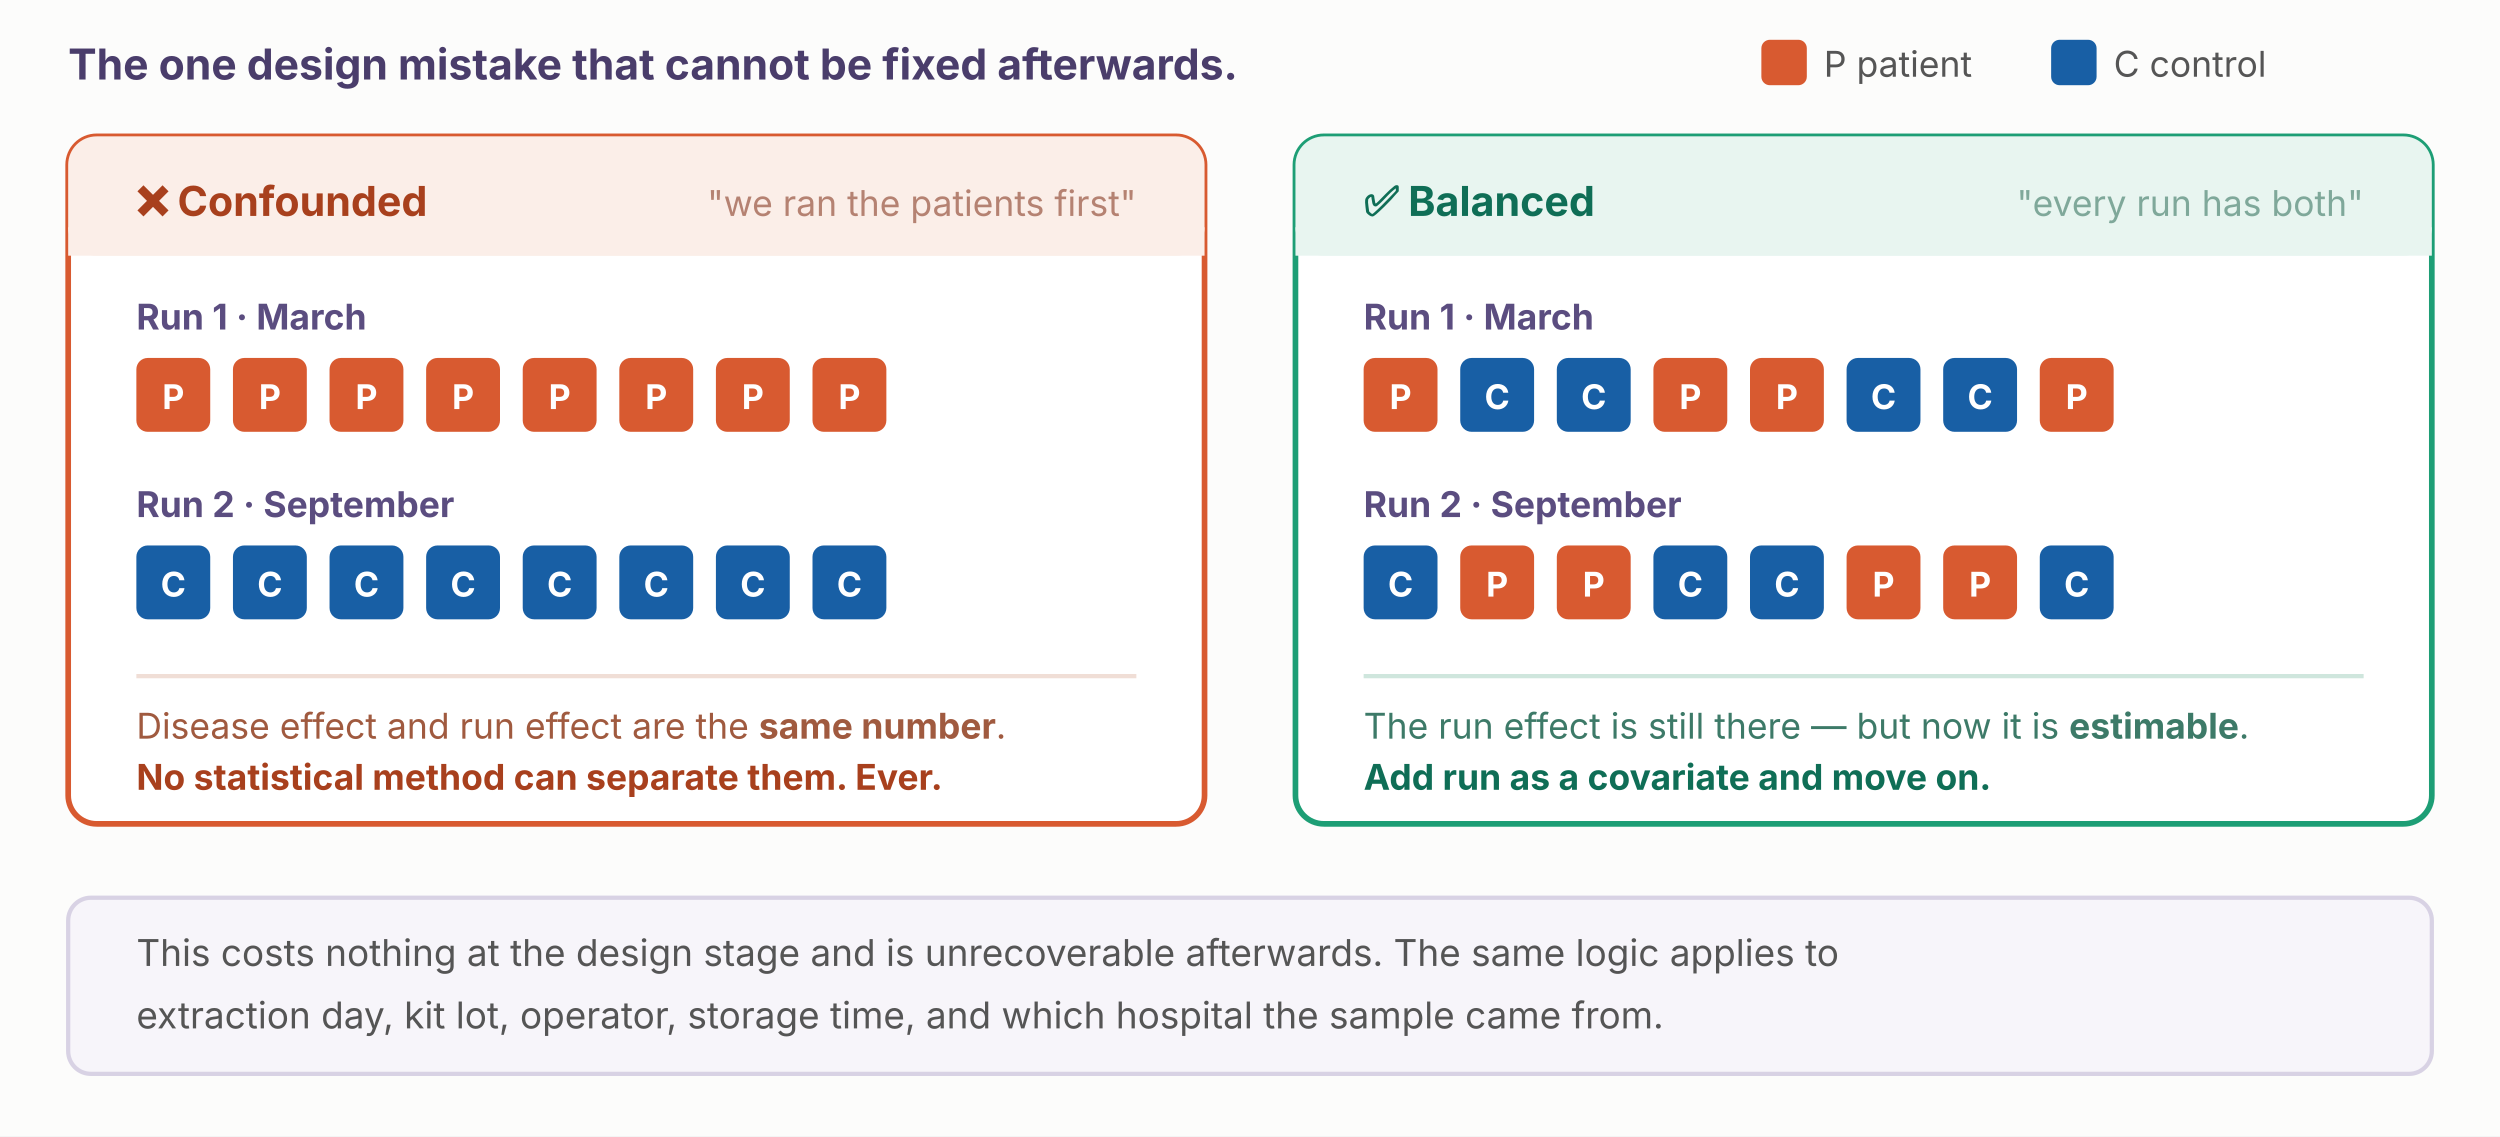
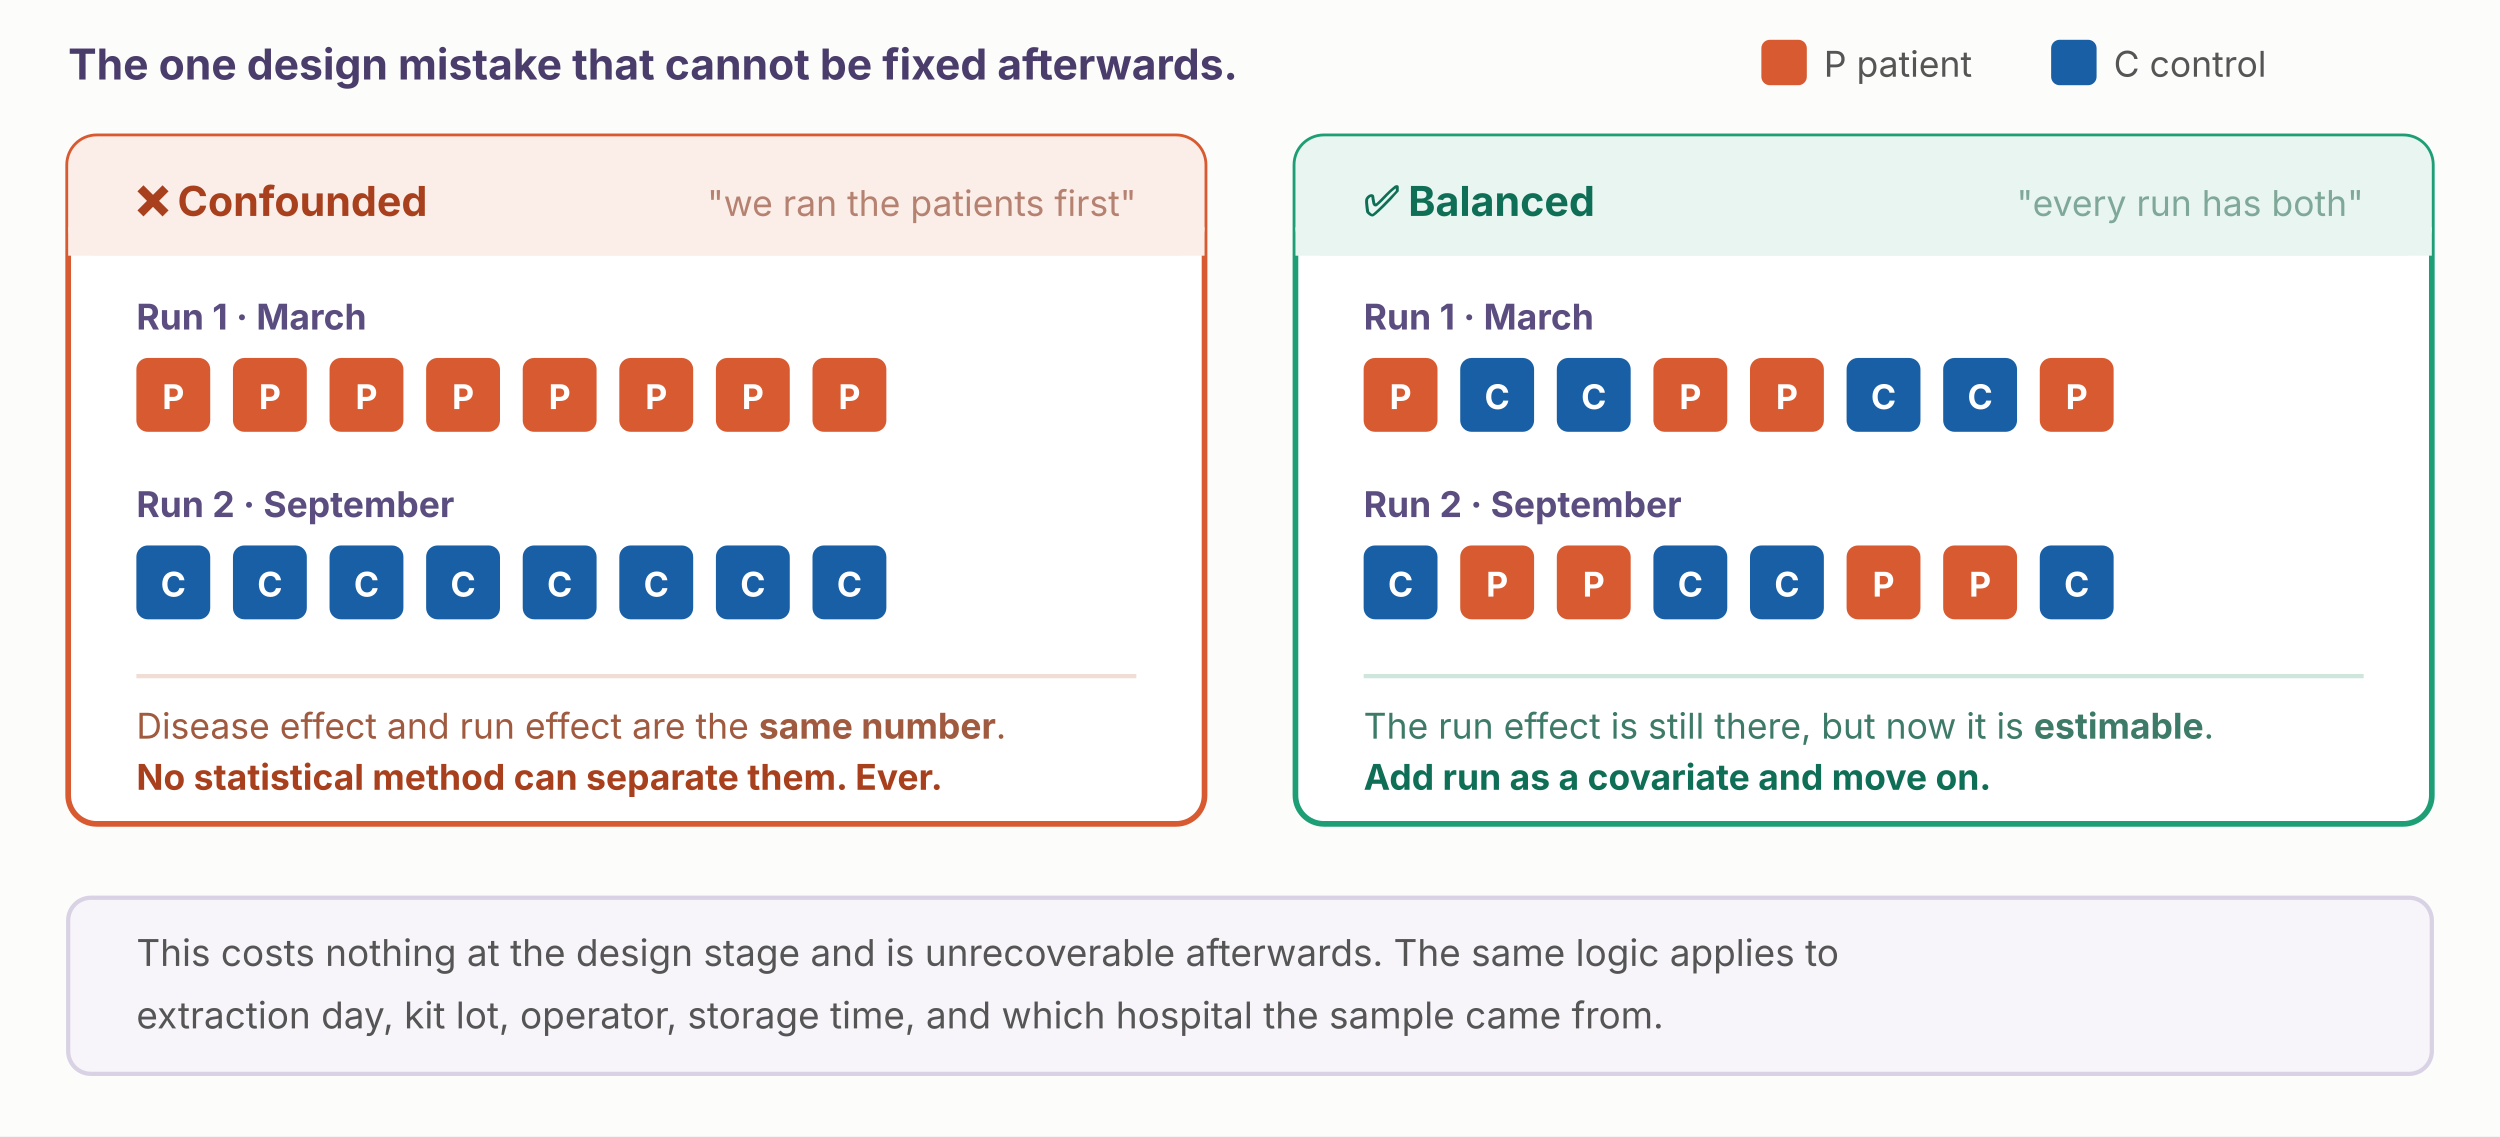
<svg xmlns="http://www.w3.org/2000/svg" viewBox="0 0 880 400" width="880" height="400" font-family="Pretendard, -apple-system, BlinkMacSystemFont, 'Segoe UI', sans-serif">
  <rect width="880" height="400" fill="#fcfcfb" />
  <text x="24" y="28" font-size="15" font-weight="700" fill="#4A3D6B">The one design mistake that cannot be fixed afterwards.</text>
  <rect x="620" y="14" width="16" height="16" rx="3" fill="#D85A30" />
  <text x="642" y="27" font-size="12.5" fill="#555">P  patient</text>
  <rect x="722" y="14" width="16" height="16" rx="3" fill="#185FA5" />
  <text x="744" y="27" font-size="12.5" fill="#555">C  control</text>
  <rect x="24" y="48" width="400" height="242" rx="10" fill="#ffffff" stroke="#D85A30" stroke-width="2" />
  <rect x="24" y="48" width="400" height="42" rx="10" fill="#fbeee8" />
  <rect x="24" y="80" width="400" height="10" fill="#fbeee8" />
  <text x="48" y="76" font-size="14.5" font-weight="700" fill="#a8401d">❌ Confounded</text>
  <text x="400" y="76" font-size="12.5" fill="#b58272" text-anchor="end">"we ran the patients first"</text>
  <text x="48" y="116" font-size="12.5" font-weight="700" fill="#5B4D80">Run 1 · March</text>
  <g>
    <rect x="48" y="126" width="26" height="26" rx="4" fill="#D85A30" />
    <text x="61" y="144" font-size="12" font-weight="700" fill="#fff" text-anchor="middle">P</text>
    <rect x="82" y="126" width="26" height="26" rx="4" fill="#D85A30" />
    <text x="95" y="144" font-size="12" font-weight="700" fill="#fff" text-anchor="middle">P</text>
    <rect x="116" y="126" width="26" height="26" rx="4" fill="#D85A30" />
    <text x="129" y="144" font-size="12" font-weight="700" fill="#fff" text-anchor="middle">P</text>
    <rect x="150" y="126" width="26" height="26" rx="4" fill="#D85A30" />
    <text x="163" y="144" font-size="12" font-weight="700" fill="#fff" text-anchor="middle">P</text>
    <rect x="184" y="126" width="26" height="26" rx="4" fill="#D85A30" />
    <text x="197" y="144" font-size="12" font-weight="700" fill="#fff" text-anchor="middle">P</text>
    <rect x="218" y="126" width="26" height="26" rx="4" fill="#D85A30" />
    <text x="231" y="144" font-size="12" font-weight="700" fill="#fff" text-anchor="middle">P</text>
    <rect x="252" y="126" width="26" height="26" rx="4" fill="#D85A30" />
    <text x="265" y="144" font-size="12" font-weight="700" fill="#fff" text-anchor="middle">P</text>
    <rect x="286" y="126" width="26" height="26" rx="4" fill="#D85A30" />
    <text x="299" y="144" font-size="12" font-weight="700" fill="#fff" text-anchor="middle">P</text>
  </g>
  <text x="48" y="182" font-size="12.5" font-weight="700" fill="#5B4D80">Run 2 · September</text>
  <g>
    <rect x="48" y="192" width="26" height="26" rx="4" fill="#185FA5" />
    <text x="61" y="210" font-size="12" font-weight="700" fill="#fff" text-anchor="middle">C</text>
    <rect x="82" y="192" width="26" height="26" rx="4" fill="#185FA5" />
    <text x="95" y="210" font-size="12" font-weight="700" fill="#fff" text-anchor="middle">C</text>
    <rect x="116" y="192" width="26" height="26" rx="4" fill="#185FA5" />
    <text x="129" y="210" font-size="12" font-weight="700" fill="#fff" text-anchor="middle">C</text>
    <rect x="150" y="192" width="26" height="26" rx="4" fill="#185FA5" />
    <text x="163" y="210" font-size="12" font-weight="700" fill="#fff" text-anchor="middle">C</text>
    <rect x="184" y="192" width="26" height="26" rx="4" fill="#185FA5" />
    <text x="197" y="210" font-size="12" font-weight="700" fill="#fff" text-anchor="middle">C</text>
    <rect x="218" y="192" width="26" height="26" rx="4" fill="#185FA5" />
    <text x="231" y="210" font-size="12" font-weight="700" fill="#fff" text-anchor="middle">C</text>
    <rect x="252" y="192" width="26" height="26" rx="4" fill="#185FA5" />
    <text x="265" y="210" font-size="12" font-weight="700" fill="#fff" text-anchor="middle">C</text>
    <rect x="286" y="192" width="26" height="26" rx="4" fill="#185FA5" />
    <text x="299" y="210" font-size="12" font-weight="700" fill="#fff" text-anchor="middle">C</text>
  </g>
  <line x1="48" y1="238" x2="400" y2="238" stroke="#f0ded6" stroke-width="1.5" />
  <text x="48" y="260" font-size="12.5" fill="#a05a3f">Disease effect and run effect are the <tspan font-weight="700">same number</tspan>.</text>
  <text x="48" y="278" font-size="12.5" font-weight="700" fill="#a8401d">No statistical method can separate them. Ever.</text>
  <rect x="456" y="48" width="400" height="242" rx="10" fill="#ffffff" stroke="#1D9E75" stroke-width="2" />
  <rect x="456" y="48" width="400" height="42" rx="10" fill="#e8f5f0" />
  <rect x="456" y="80" width="400" height="10" fill="#e8f5f0" />
  <text x="480" y="76" font-size="14.5" font-weight="700" fill="#0F6E56">✅ Balanced</text>
  <text x="832" y="76" font-size="12.5" fill="#7fa89a" text-anchor="end">"every run has both"</text>
  <text x="480" y="116" font-size="12.5" font-weight="700" fill="#5B4D80">Run 1 · March</text>
  <g>
    <rect x="480" y="126" width="26" height="26" rx="4" fill="#D85A30" />
    <text x="493" y="144" font-size="12" font-weight="700" fill="#fff" text-anchor="middle">P</text>
    <rect x="514" y="126" width="26" height="26" rx="4" fill="#185FA5" />
    <text x="527" y="144" font-size="12" font-weight="700" fill="#fff" text-anchor="middle">C</text>
    <rect x="548" y="126" width="26" height="26" rx="4" fill="#185FA5" />
    <text x="561" y="144" font-size="12" font-weight="700" fill="#fff" text-anchor="middle">C</text>
    <rect x="582" y="126" width="26" height="26" rx="4" fill="#D85A30" />
    <text x="595" y="144" font-size="12" font-weight="700" fill="#fff" text-anchor="middle">P</text>
    <rect x="616" y="126" width="26" height="26" rx="4" fill="#D85A30" />
    <text x="629" y="144" font-size="12" font-weight="700" fill="#fff" text-anchor="middle">P</text>
    <rect x="650" y="126" width="26" height="26" rx="4" fill="#185FA5" />
    <text x="663" y="144" font-size="12" font-weight="700" fill="#fff" text-anchor="middle">C</text>
    <rect x="684" y="126" width="26" height="26" rx="4" fill="#185FA5" />
    <text x="697" y="144" font-size="12" font-weight="700" fill="#fff" text-anchor="middle">C</text>
    <rect x="718" y="126" width="26" height="26" rx="4" fill="#D85A30" />
    <text x="731" y="144" font-size="12" font-weight="700" fill="#fff" text-anchor="middle">P</text>
  </g>
  <text x="480" y="182" font-size="12.5" font-weight="700" fill="#5B4D80">Run 2 · September</text>
  <g>
    <rect x="480" y="192" width="26" height="26" rx="4" fill="#185FA5" />
    <text x="493" y="210" font-size="12" font-weight="700" fill="#fff" text-anchor="middle">C</text>
    <rect x="514" y="192" width="26" height="26" rx="4" fill="#D85A30" />
    <text x="527" y="210" font-size="12" font-weight="700" fill="#fff" text-anchor="middle">P</text>
    <rect x="548" y="192" width="26" height="26" rx="4" fill="#D85A30" />
    <text x="561" y="210" font-size="12" font-weight="700" fill="#fff" text-anchor="middle">P</text>
    <rect x="582" y="192" width="26" height="26" rx="4" fill="#185FA5" />
    <text x="595" y="210" font-size="12" font-weight="700" fill="#fff" text-anchor="middle">C</text>
    <rect x="616" y="192" width="26" height="26" rx="4" fill="#185FA5" />
    <text x="629" y="210" font-size="12" font-weight="700" fill="#fff" text-anchor="middle">C</text>
    <rect x="650" y="192" width="26" height="26" rx="4" fill="#D85A30" />
    <text x="663" y="210" font-size="12" font-weight="700" fill="#fff" text-anchor="middle">P</text>
    <rect x="684" y="192" width="26" height="26" rx="4" fill="#D85A30" />
    <text x="697" y="210" font-size="12" font-weight="700" fill="#fff" text-anchor="middle">P</text>
    <rect x="718" y="192" width="26" height="26" rx="4" fill="#185FA5" />
    <text x="731" y="210" font-size="12" font-weight="700" fill="#fff" text-anchor="middle">C</text>
  </g>
  <line x1="480" y1="238" x2="832" y2="238" stroke="#cfe6dd" stroke-width="1.5" />
-   <text x="480" y="260" font-size="12.5" fill="#3d7a68">The run effect is still there — but now it is <tspan font-weight="700">estimable</tspan>.</text>
+   <text x="480" y="260" font-size="12.5" fill="#3d7a68">The run effect is still there, but now it is <tspan font-weight="700">estimable</tspan>.</text>
  <text x="480" y="278" font-size="12.5" font-weight="700" fill="#0F6E56">Add run as a covariate and move on.</text>
  <rect x="24" y="316" width="832" height="62" rx="8" fill="#f7f5fa" stroke="#d8d2e4" stroke-width="1.5" />
  <text x="48" y="340" font-size="13" fill="#555">This costs nothing at the design stage and is unrecoverable afterwards. The same logic applies to</text>
  <text x="48" y="362" font-size="13" fill="#555">extraction day, kit lot, operator, storage time, and which hospital the sample came from.</text>
</svg>
